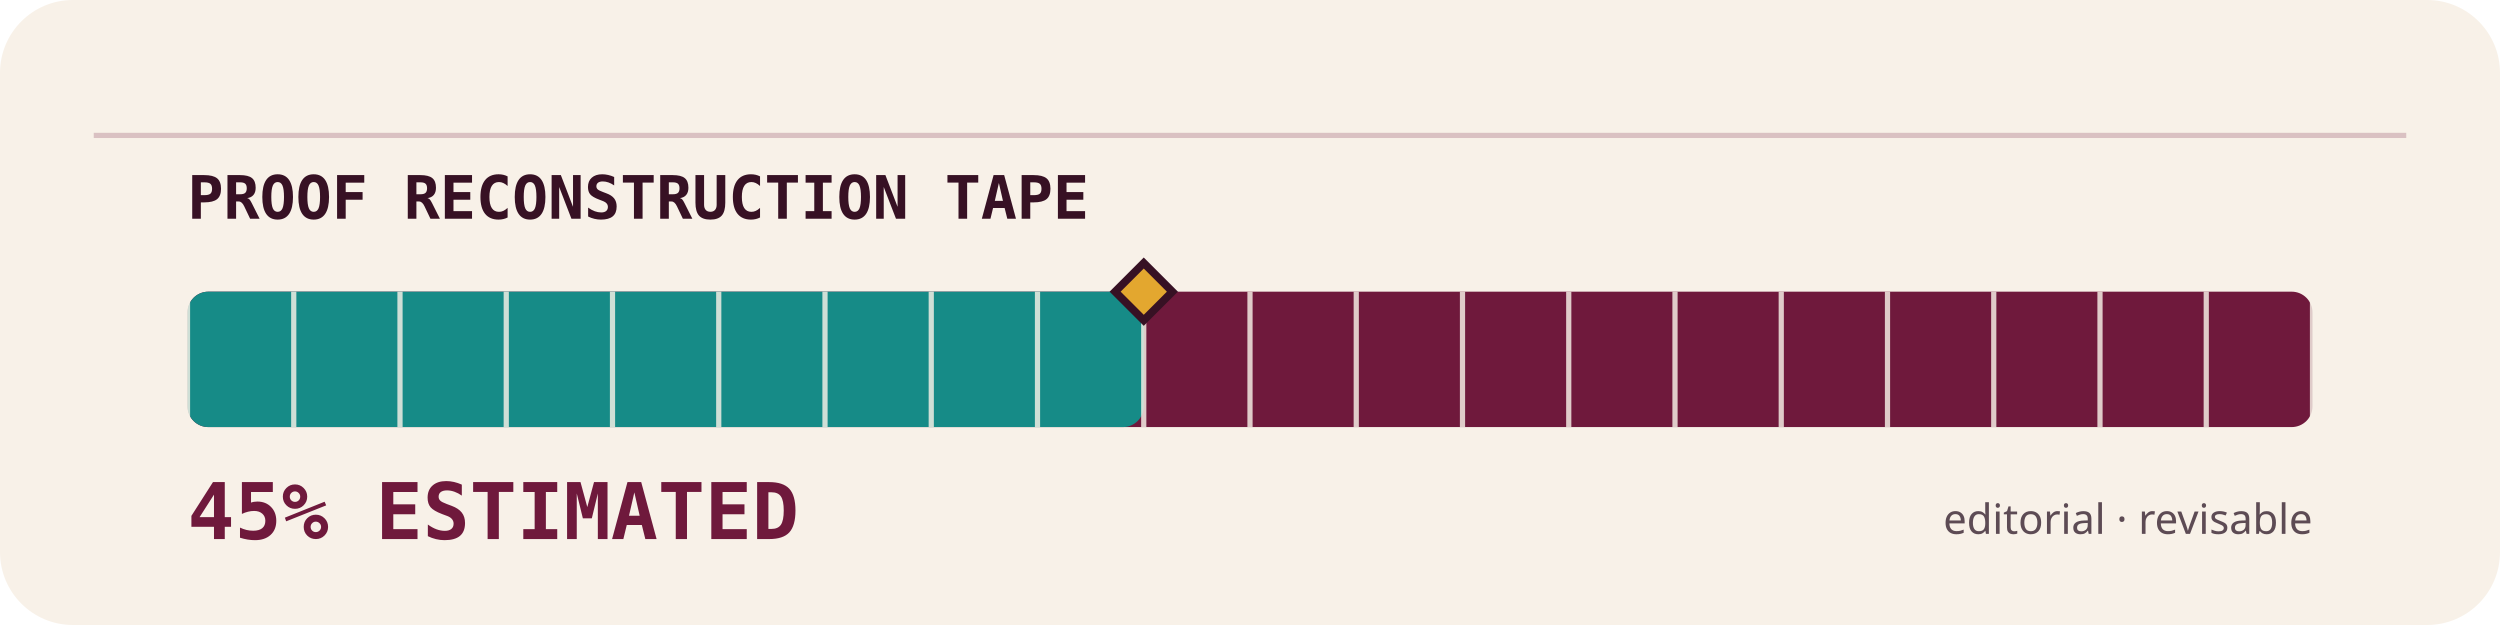
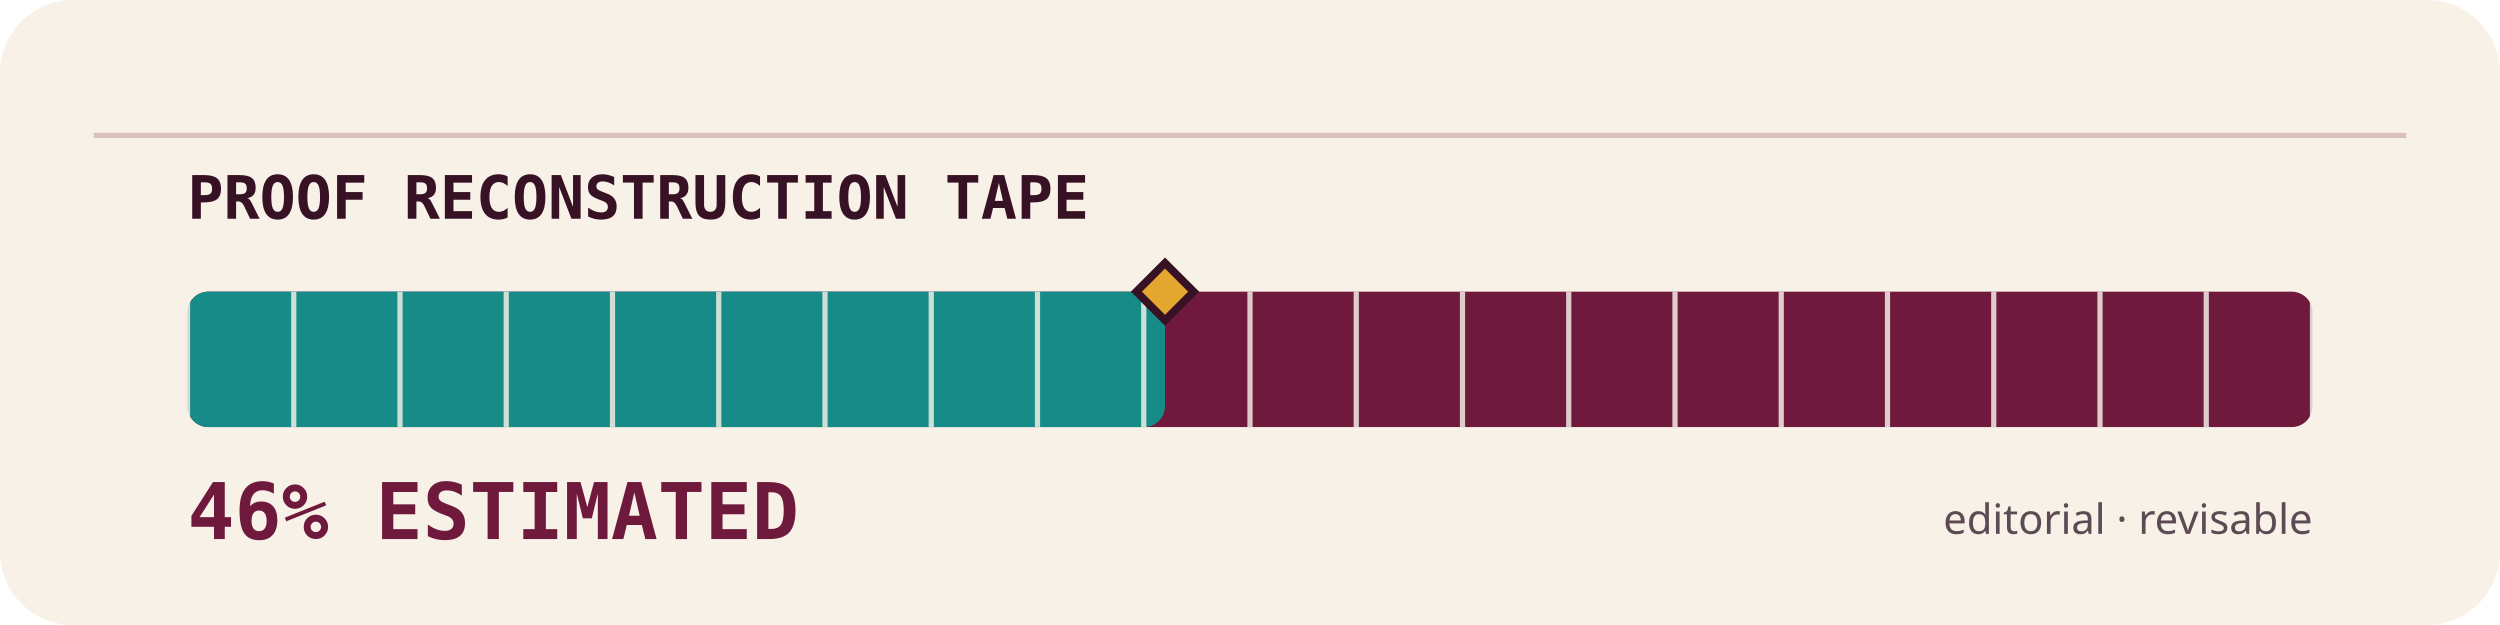
<svg xmlns="http://www.w3.org/2000/svg" viewBox="0 0 960 240" width="960" height="240" role="img" aria-labelledby="proof-progress-title proof-progress-desc">
  <rect width="960" height="240" rx="28" fill="#f8f1e8" />
  <path d="M36 52h888" stroke="#6f193c" stroke-width="2" opacity="0.22" />
  <text x="72" y="84" fill="#371124" font-family="ui-monospace, SFMono-Regular, Menlo, Consolas, monospace" font-size="23" font-weight="700">PROOF RECONSTRUCTION TAPE</text>
  <rect x="72" y="112" width="816" height="52" rx="8" fill="#6f193c" />
-   <rect x="72" y="112" width="367.2" height="52" rx="8" fill="#168b87" />
+   <rect x="72" y="112" width="375.36" height="52" rx="8" fill="#168b87" />
  <path d="M72 112v52" stroke="#f8f1e8" stroke-width="2" opacity="0.82" />
  <path d="M112.8 112v52" stroke="#f8f1e8" stroke-width="2" opacity="0.82" />
  <path d="M153.6 112v52" stroke="#f8f1e8" stroke-width="2" opacity="0.82" />
  <path d="M194.4 112v52" stroke="#f8f1e8" stroke-width="2" opacity="0.82" />
  <path d="M235.2 112v52" stroke="#f8f1e8" stroke-width="2" opacity="0.82" />
  <path d="M276 112v52" stroke="#f8f1e8" stroke-width="2" opacity="0.82" />
  <path d="M316.8 112v52" stroke="#f8f1e8" stroke-width="2" opacity="0.82" />
  <path d="M357.6 112v52" stroke="#f8f1e8" stroke-width="2" opacity="0.82" />
  <path d="M398.4 112v52" stroke="#f8f1e8" stroke-width="2" opacity="0.82" />
  <path d="M439.2 112v52" stroke="#f8f1e8" stroke-width="2" opacity="0.82" />
  <path d="M480 112v52" stroke="#f8f1e8" stroke-width="2" opacity="0.82" />
  <path d="M520.8 112v52" stroke="#f8f1e8" stroke-width="2" opacity="0.82" />
  <path d="M561.6 112v52" stroke="#f8f1e8" stroke-width="2" opacity="0.82" />
  <path d="M602.4 112v52" stroke="#f8f1e8" stroke-width="2" opacity="0.82" />
  <path d="M643.2 112v52" stroke="#f8f1e8" stroke-width="2" opacity="0.82" />
  <path d="M684 112v52" stroke="#f8f1e8" stroke-width="2" opacity="0.82" />
  <path d="M724.8 112v52" stroke="#f8f1e8" stroke-width="2" opacity="0.82" />
  <path d="M765.6 112v52" stroke="#f8f1e8" stroke-width="2" opacity="0.82" />
  <path d="M806.4 112v52" stroke="#f8f1e8" stroke-width="2" opacity="0.82" />
  <path d="M847.2 112v52" stroke="#f8f1e8" stroke-width="2" opacity="0.82" />
  <path d="M888 112v52" stroke="#f8f1e8" stroke-width="2" opacity="0.82" />
-   <path d="M439.2 101l11 11-11 11-11-11z" fill="#e3a72f" stroke="#371124" stroke-width="3" />
-   <text x="72" y="207" fill="#6f193c" font-family="ui-monospace, SFMono-Regular, Menlo, Consolas, monospace" font-size="30" font-weight="800">45% ESTIMATED</text>
+   <path d="M447.36 101l11 11-11 11-11-11z" fill="#e3a72f" stroke="#371124" stroke-width="3" />
+   <text x="72" y="207" fill="#6f193c" font-family="ui-monospace, SFMono-Regular, Menlo, Consolas, monospace" font-size="30" font-weight="800">46% ESTIMATED</text>
  <text x="888" y="205" text-anchor="end" fill="#5d4b54" font-family="system-ui, sans-serif" font-size="16">editorial · revisable</text>
</svg>
